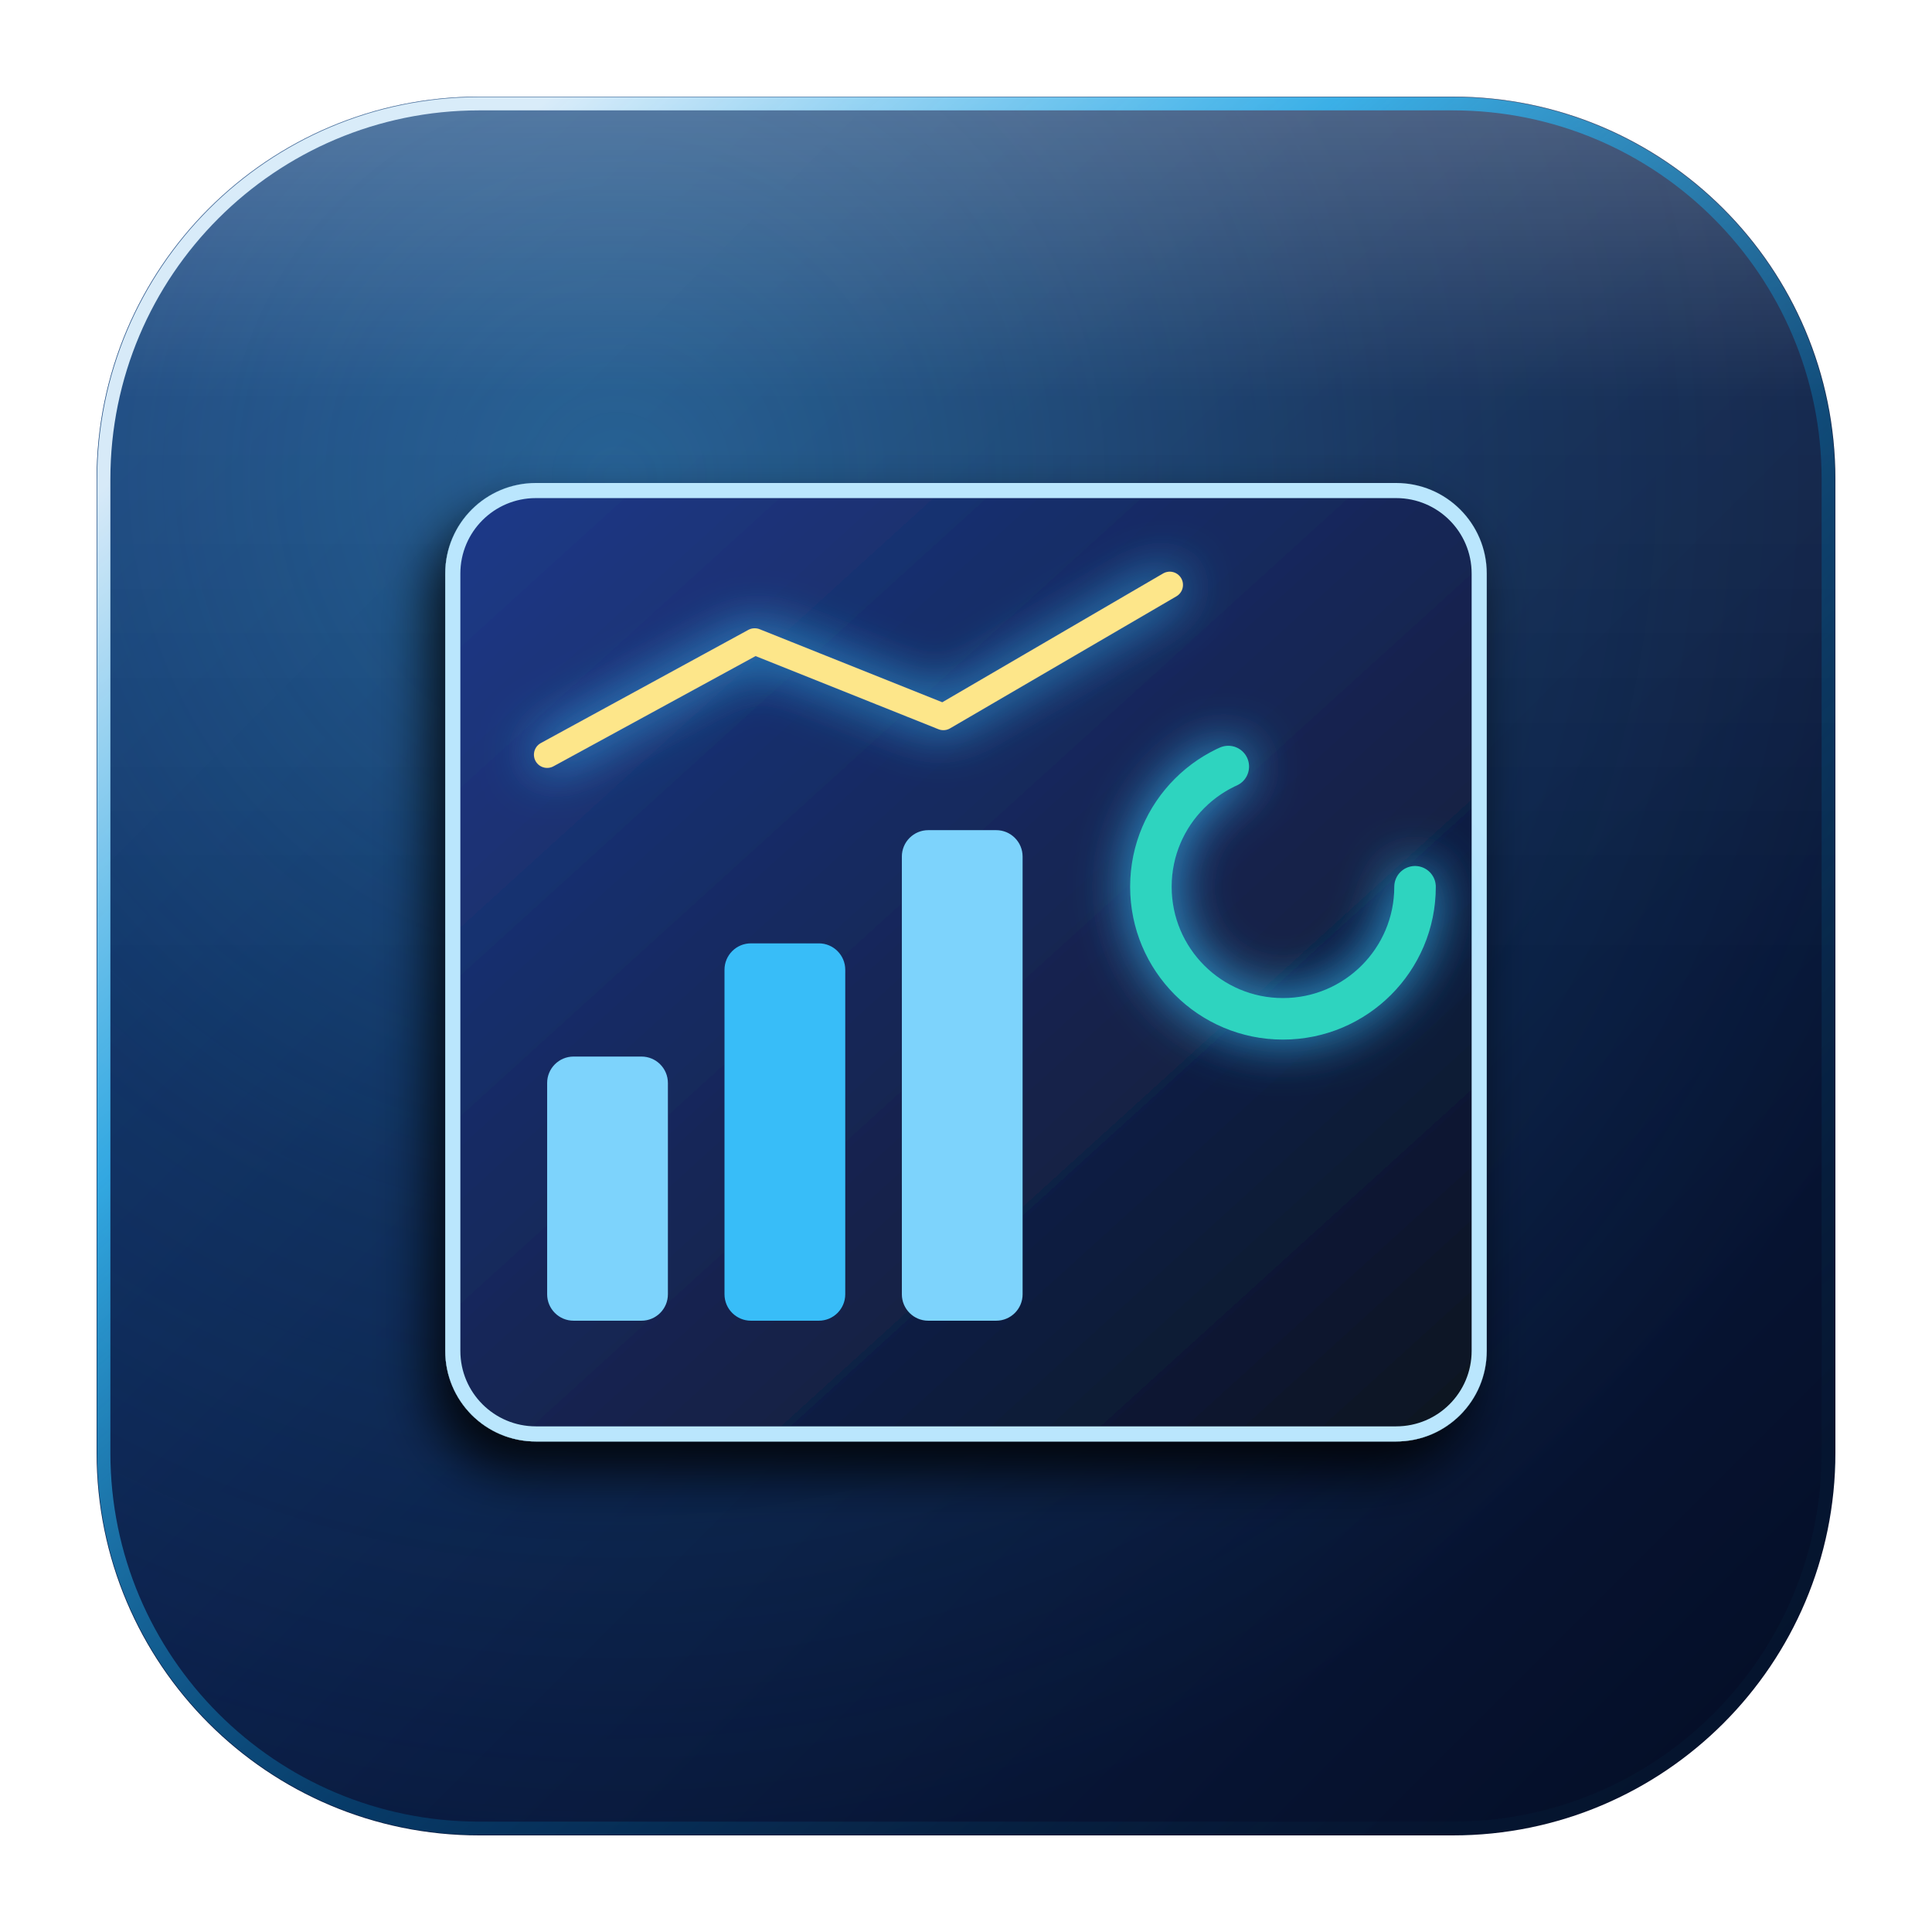
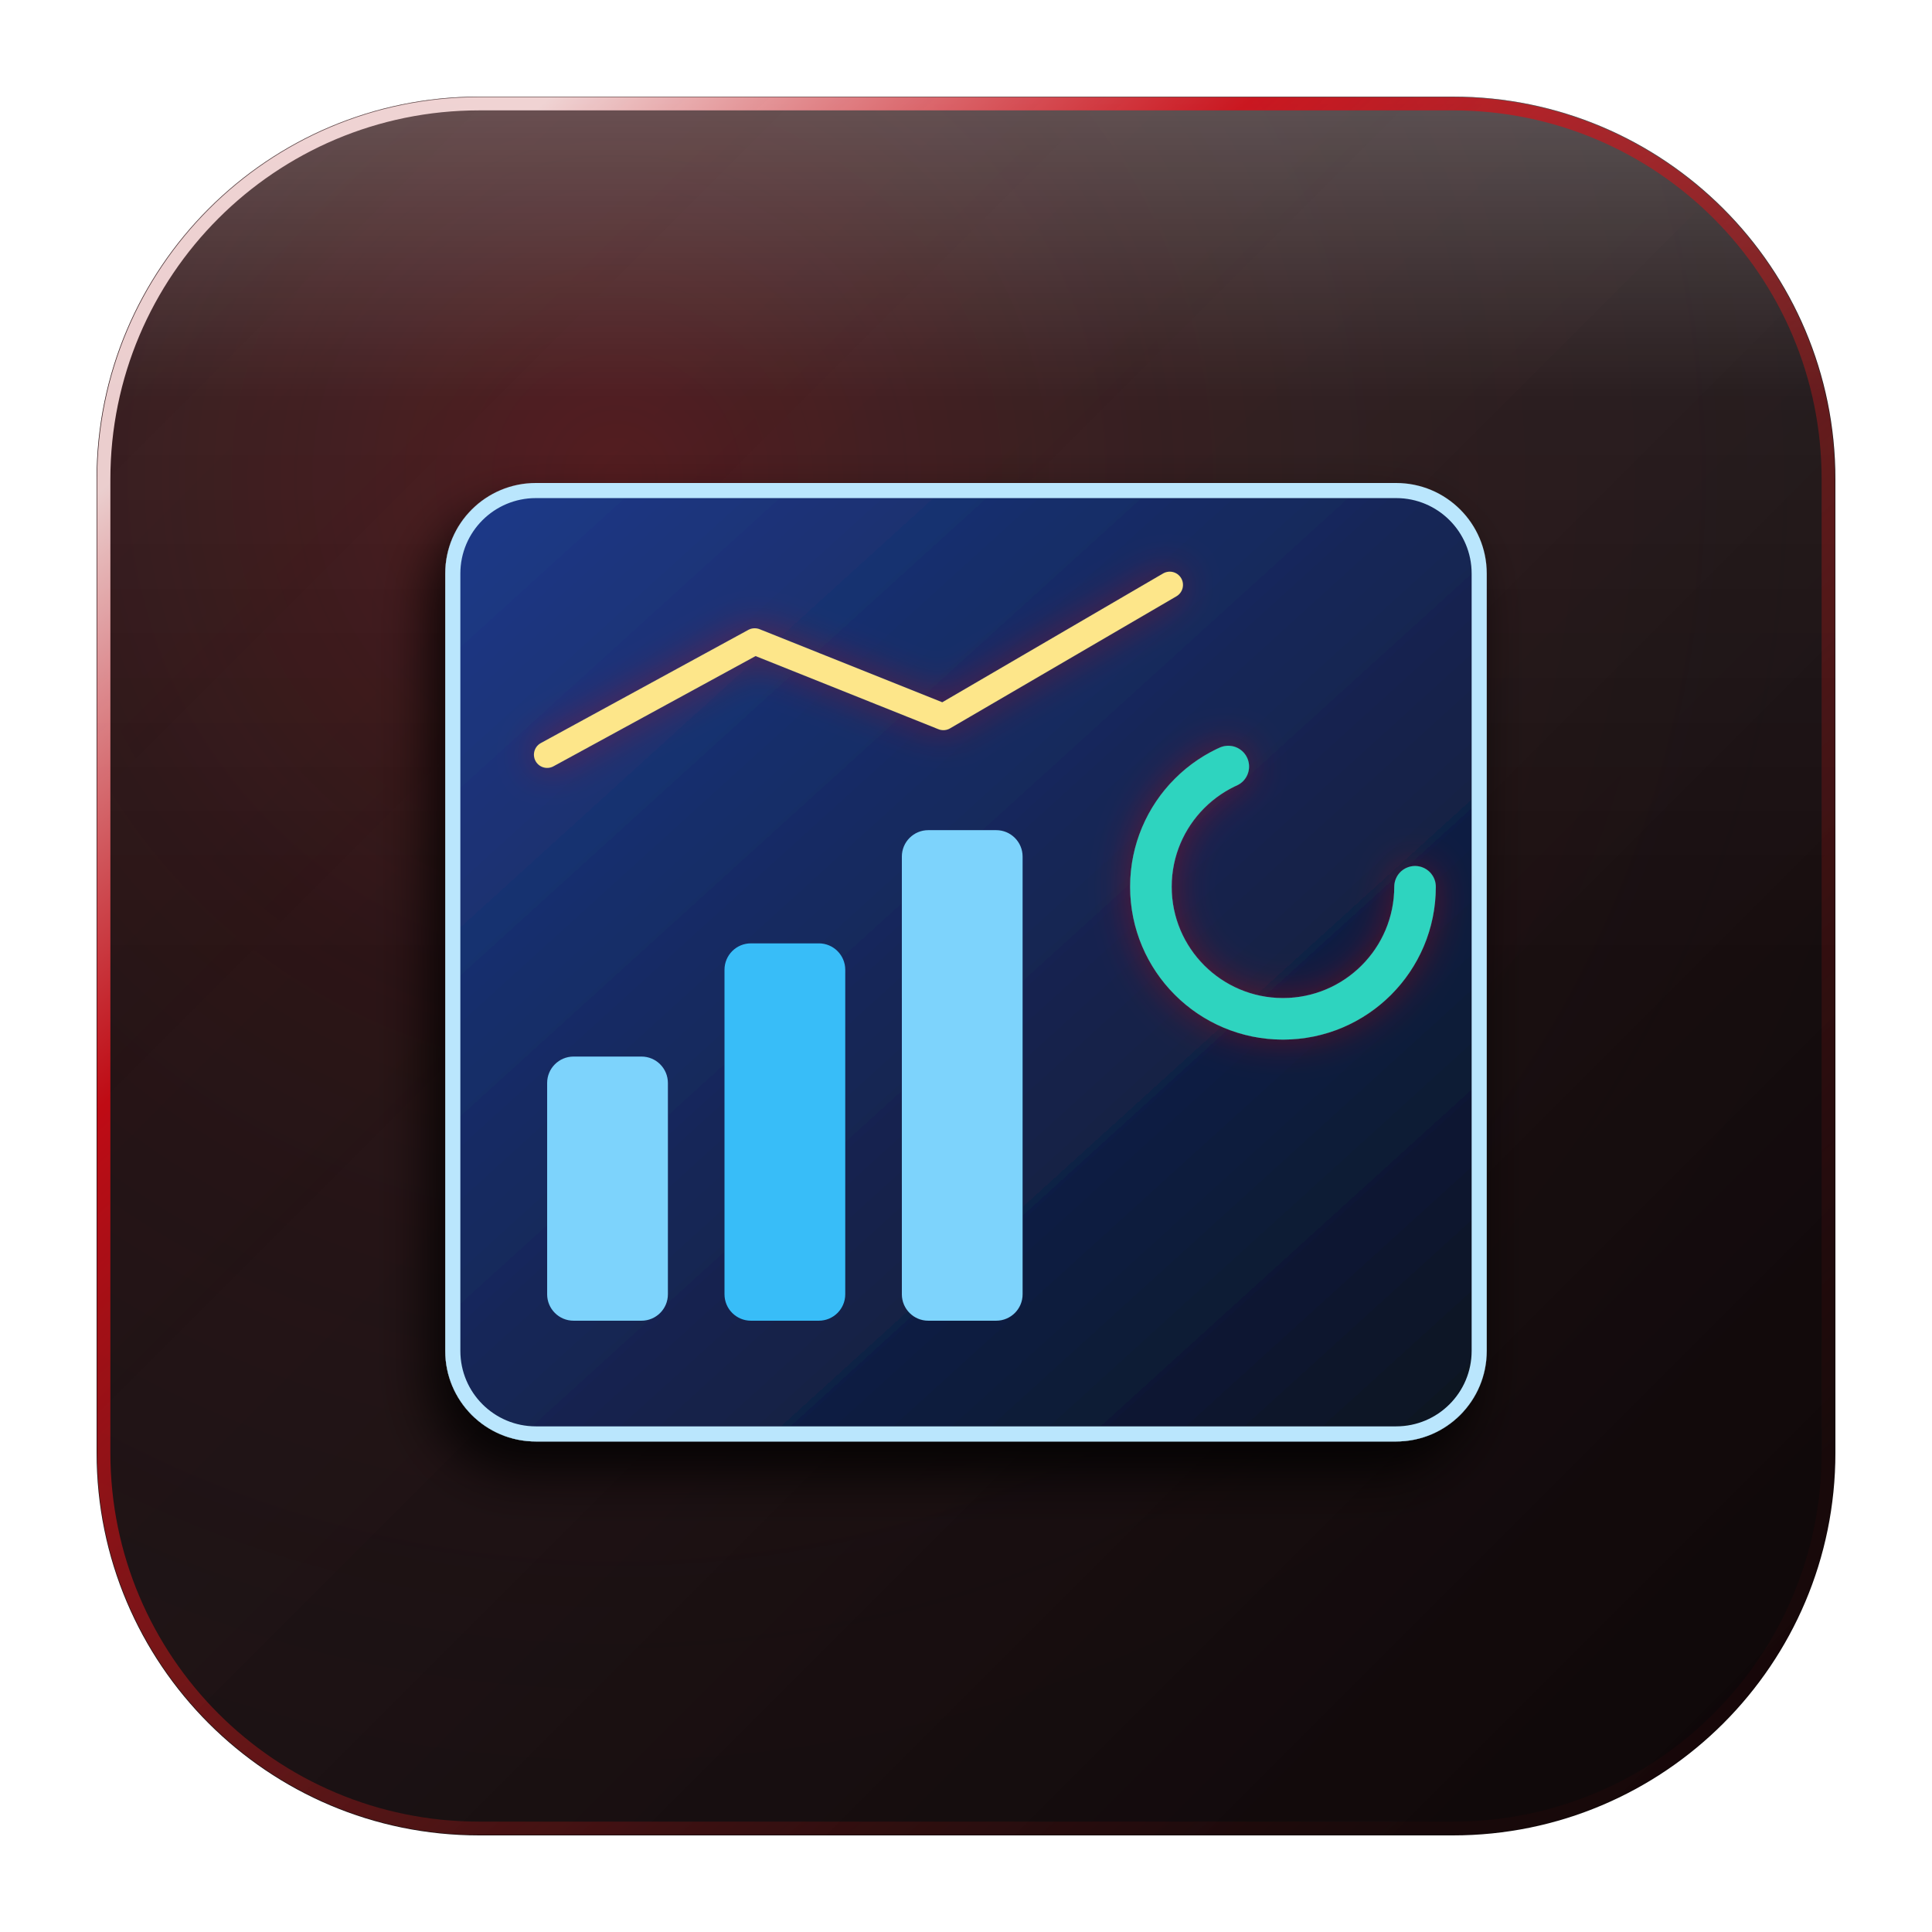
<svg xmlns="http://www.w3.org/2000/svg" viewBox="0 0 1024 1024" width="1024" height="1024">
  <defs>
    <filter id="pnl-glow" x="-40%" y="-40%" width="180%" height="180%">
-       <feDropShadow dx="0" dy="0" stdDeviation="14" flood-color="#38BDF8" flood-opacity="0.9" />
+       <feDropShadow dx="0" dy="0" stdDeviation="10" flood-color="#E50914" flood-opacity="0.35" />
    </filter>
    <filter id="pnl-sh" x="-20%" y="-20%" width="140%" height="140%">
      <feDropShadow dx="-8" dy="16" stdDeviation="14" flood-color="#000" flood-opacity="0.85" />
    </filter>
    <linearGradient id="pnl-base" x1="0%" y1="0%" x2="100%" y2="100%">
-       <stop offset="0%" stop-color="#12306B" />
-       <stop offset="45%" stop-color="#0B1F4A" />
-       <stop offset="100%" stop-color="#040D24" />
+       <stop offset="0%" stop-color="#180A0C" stop-opacity="0.96" />
+       <stop offset="45%" stop-color="#100507" stop-opacity="0.94" />
+       <stop offset="100%" stop-color="#080102" stop-opacity="0.98" />
    </linearGradient>
    <radialGradient id="pnl-bg" cx="30%" cy="22%" r="80%">
-       <stop offset="0%" stop-color="#38BDF8" stop-opacity="0.34" />
-       <stop offset="55%" stop-color="#38BDF8" stop-opacity="0.1" />
-       <stop offset="100%" stop-color="#38BDF8" stop-opacity="0" />
+       <stop offset="0%" stop-color="#E50914" stop-opacity="0.22" />
+       <stop offset="40%" stop-color="#B91C1C" stop-opacity="0.08" />
+       <stop offset="100%" stop-color="#180A0C" stop-opacity="0" />
    </radialGradient>
    <linearGradient id="pnl-rim" x1="15%" y1="10%" x2="85%" y2="90%">
-       <stop offset="0%" stop-color="#E0F2FE" stop-opacity="0.95" />
-       <stop offset="28%" stop-color="#38BDF8" stop-opacity="0.85" />
-       <stop offset="62%" stop-color="#0369A1" stop-opacity="0.4" />
-       <stop offset="100%" stop-color="#082F49" stop-opacity="0.15" />
+       <stop offset="0%" stop-color="#FEE2E2" stop-opacity="0.9" />
+       <stop offset="25%" stop-color="#E50914" stop-opacity="0.8" />
+       <stop offset="60%" stop-color="#B91C1C" stop-opacity="0.4" />
+       <stop offset="100%" stop-color="#450A0A" stop-opacity="0.15" />
    </linearGradient>
    <linearGradient id="pnl-spec" x1="0" y1="0" x2="0" y2="1">
      <stop offset="0%" stop-color="#fff" stop-opacity="0.26" />
      <stop offset="35%" stop-color="#fff" stop-opacity="0.05" />
      <stop offset="100%" stop-color="#fff" stop-opacity="0" />
    </linearGradient>
    <clipPath id="pnl-clip">
      <rect x="51.2" y="51.2" width="921.6" height="921.6" rx="202.75" ry="202.75" />
    </clipPath>
    <linearGradient id="pnl-g" x1="0%" y1="0%" x2="100%" y2="100%">
      <stop offset="0" stop-color="#1E3A8A" />
      <stop offset="1" stop-color="#0B1220" />
    </linearGradient>
  </defs>
  <g clip-path="url(#pnl-clip)">
    <rect x="51.2" y="51.2" width="921.6" height="921.6" fill="url(#pnl-base)" />
    <rect x="51.2" y="51.2" width="921.6" height="921.6" fill="url(#pnl-bg)" />
    <rect x="51.2" y="51.2" width="921.6" height="460" fill="url(#pnl-spec)" />
  </g>
  <rect x="55" y="55" width="914" height="914" rx="199" ry="199" fill="none" stroke="url(#pnl-rim)" stroke-width="7" />
  <g filter="url(#pnl-sh)">
    <rect x="240" y="260" width="544" height="500" rx="44" fill="url(#pnl-g)" stroke="#BAE6FD" stroke-width="8" />
    <rect x="290" y="560" width="64" height="140" rx="14" fill="#7DD3FC" />
    <rect x="384" y="500" width="64" height="200" rx="14" fill="#38BDF8" />
    <rect x="478" y="440" width="64" height="260" rx="14" fill="#7DD3FC" />
  </g>
  <g filter="url(#pnl-glow)">
    <circle cx="680" cy="470" r="70" fill="none" stroke="#2DD4BF" stroke-width="22" stroke-dasharray="300 140" stroke-linecap="round" />
    <path d="M290 400 L400 340 L500 380 L620 310" fill="none" stroke="#FDE68A" stroke-width="14" stroke-linecap="round" stroke-linejoin="round" />
  </g>
</svg>
